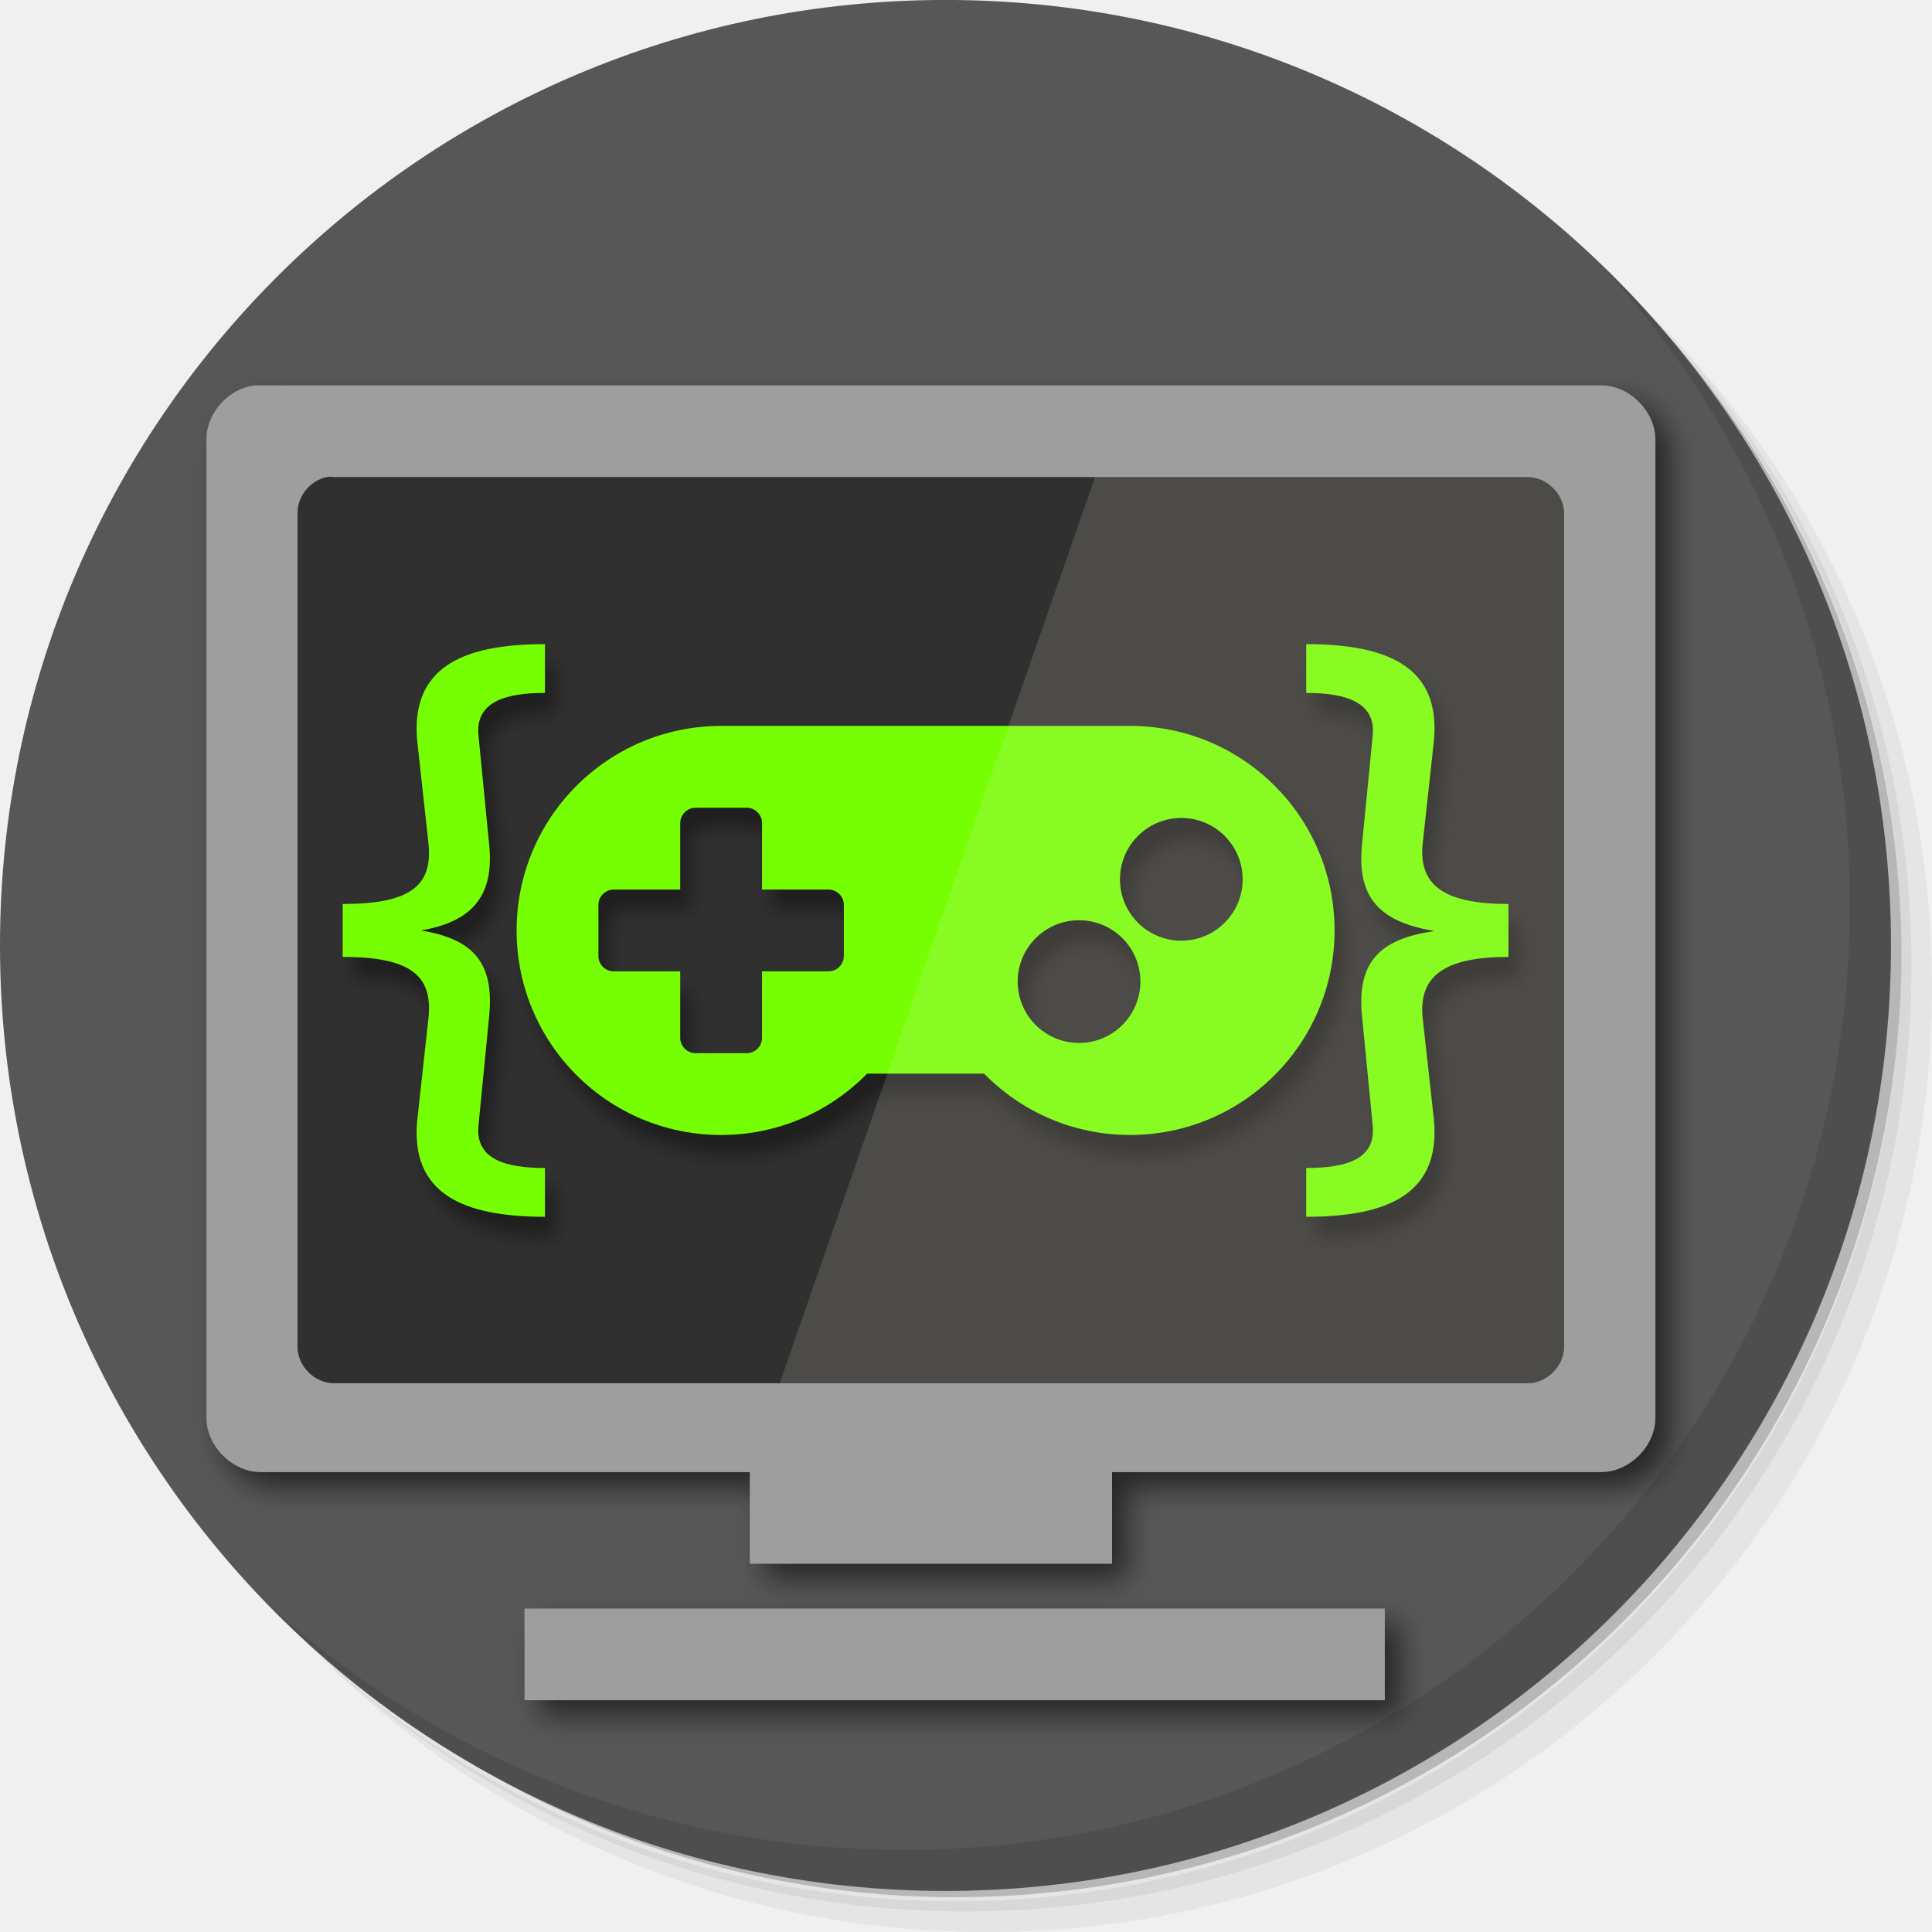
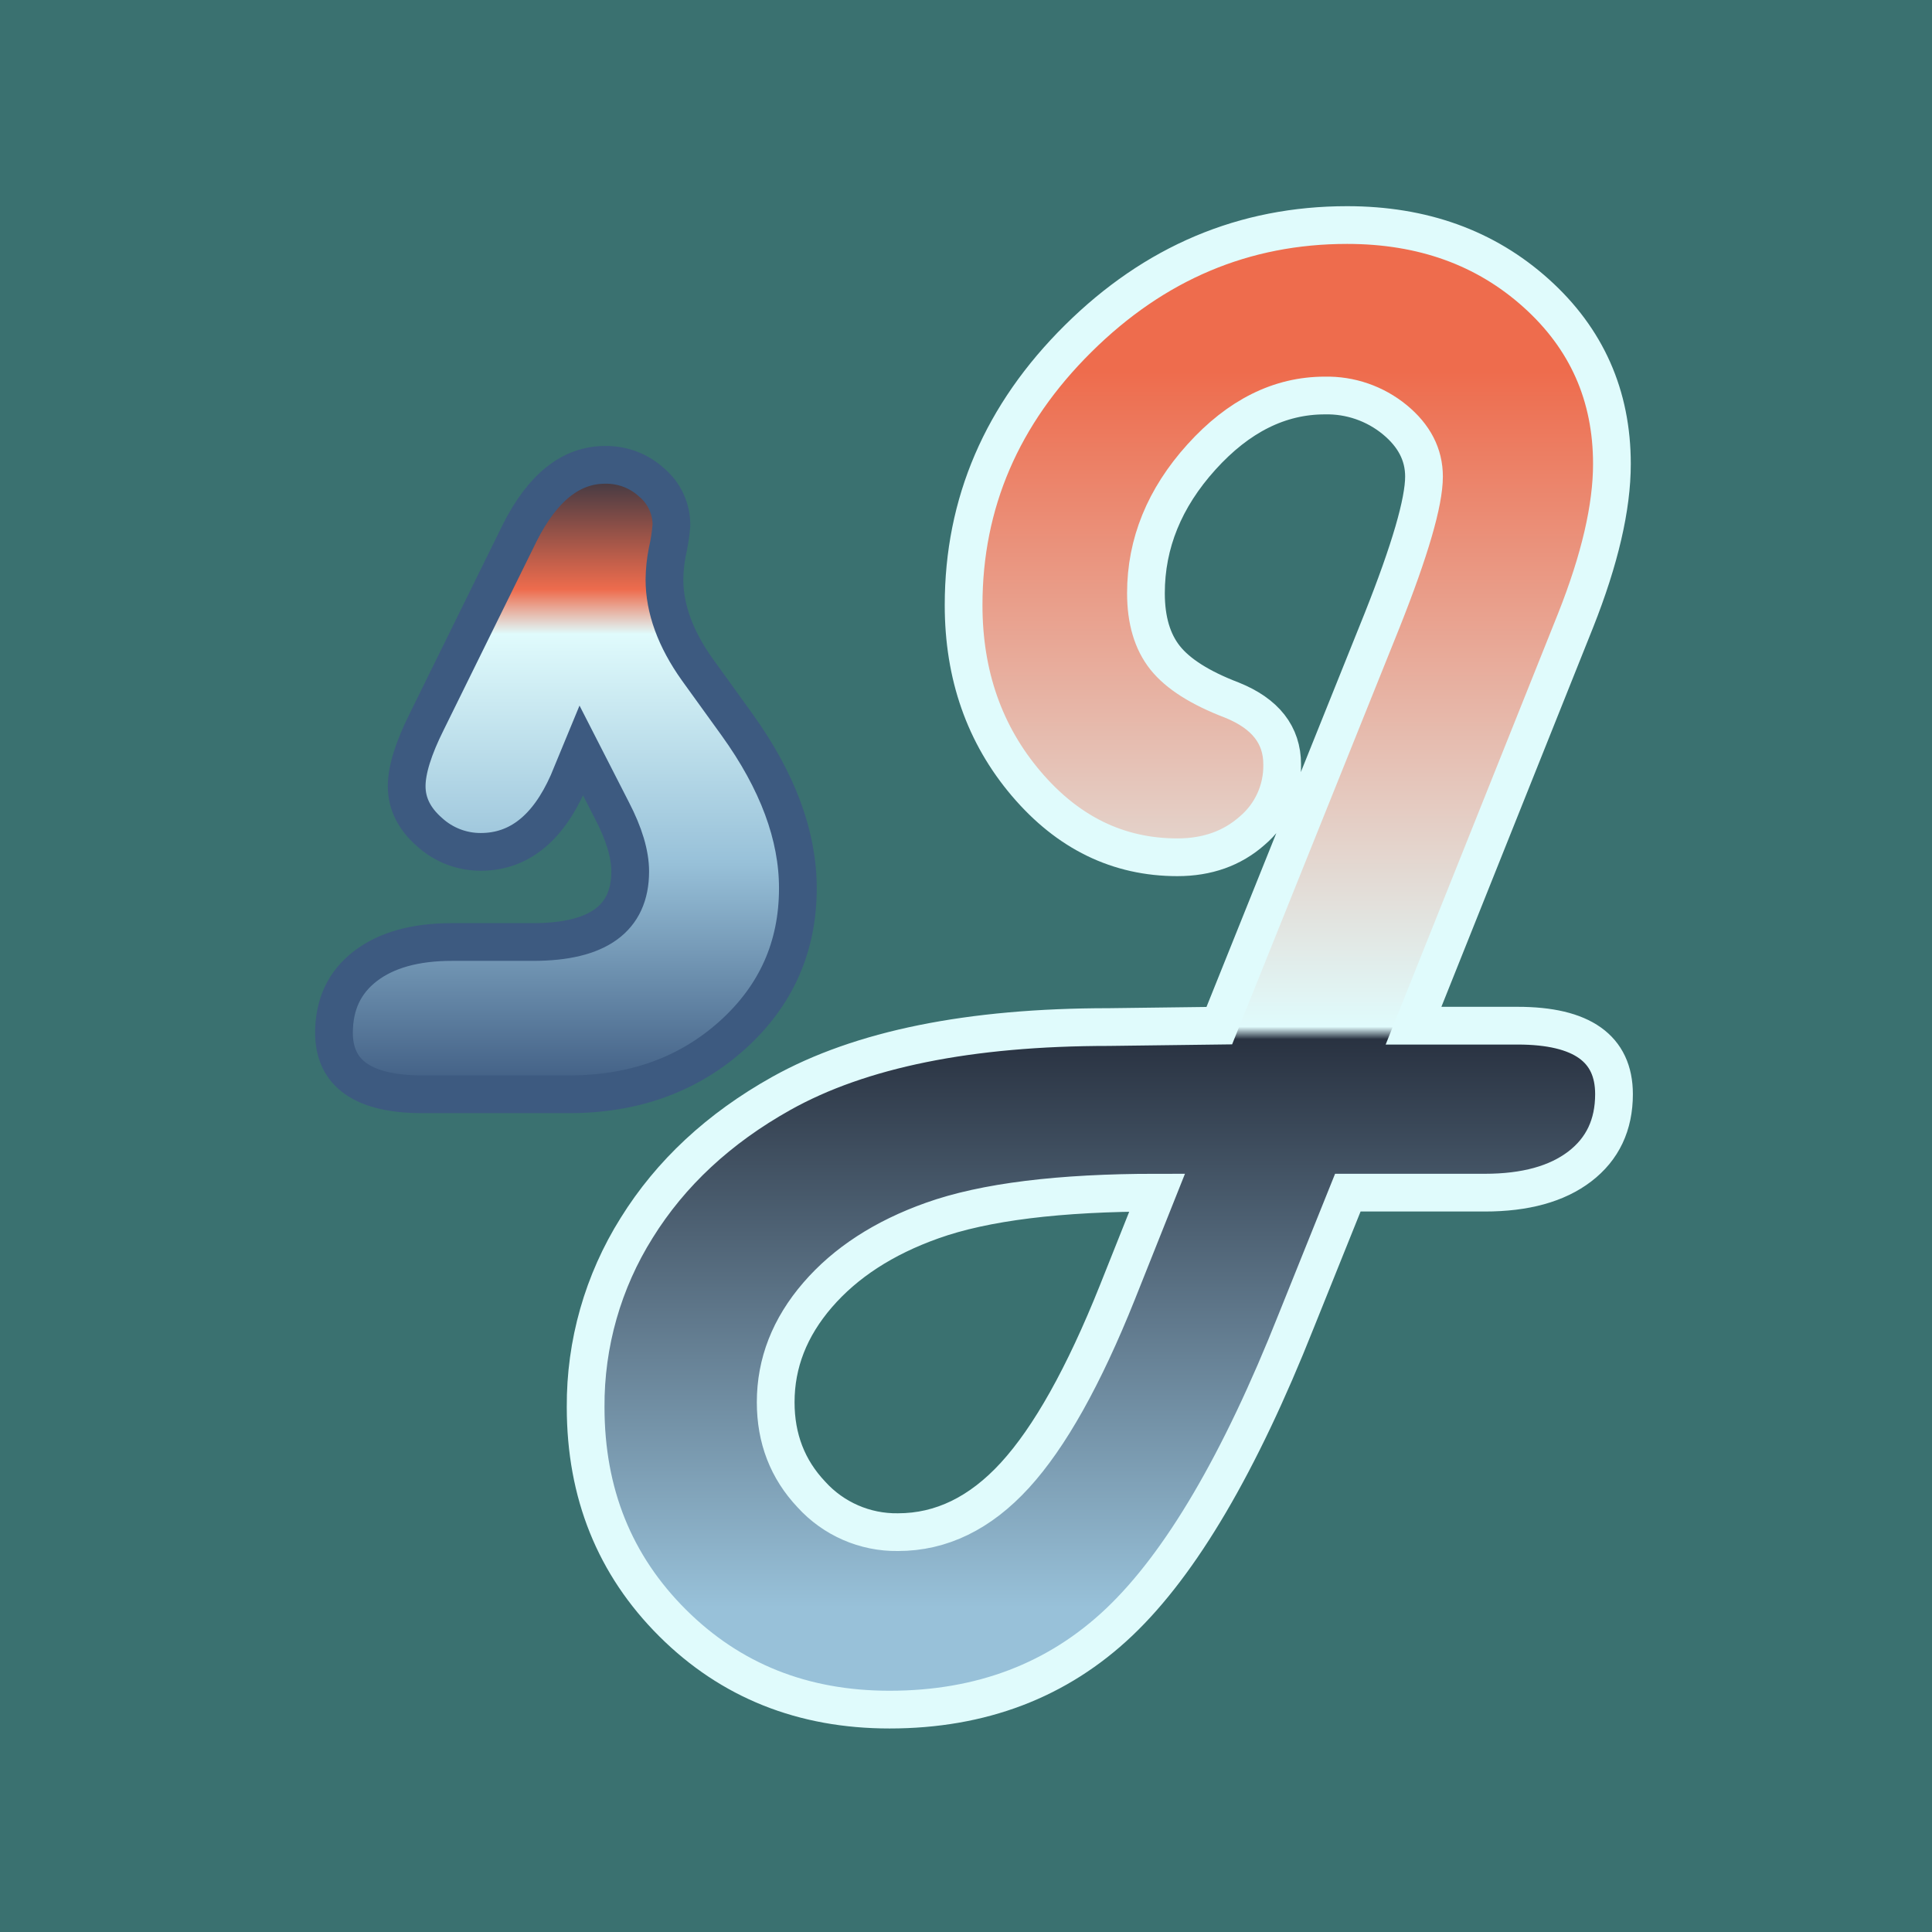
- <svg xmlns="http://www.w3.org/2000/svg" viewBox="0 0 256 256" version="1.1" id="svg4" width="256" height="256">
-   <defs id="defs8">
-     <linearGradient gradientTransform="rotate(-90,24,24)" gradientUnits="userSpaceOnUse" x2="47" x1="1" id="linearGradient3764">
-       <stop id="stop972" style="stop-color:#575757;stop-opacity:1" />
-       <stop id="stop974" style="stop-color:#616161;stop-opacity:1" offset="1" />
+ <svg xmlns="http://www.w3.org/2000/svg" width="256" height="256" viewBox="0 0 256 256">
+   <defs>
+     <linearGradient spreadMethod="pad" id="J_gradient" x1="10%" y1="93%" x2="10%" y2="10%">
+       <stop offset="0%" style="stop-color:rgb(152, 193, 217);stop-opacity:1;" />
+       <stop offset="46%" style="stop-color:rgb(41, 50, 65);stop-opacity:1;" />
+       <stop offset="47%" style="stop-color:rgb(224, 251, 252);stop-opacity:1;" />
+       <stop offset="100%" style="stop-color:rgb(238, 108, 77);stop-opacity:1;" />
    </linearGradient>
-     <filter style="color-interpolation-filters:sRGB" id="filter1112" x="-0.018" width="1.036" y="-0.036" height="1.073">
-       <feGaussianBlur stdDeviation="1.7" id="feGaussianBlur1114" />
-     </filter>
-     <filter style="color-interpolation-filters:sRGB" id="filter1346" x="-0.023" width="1.046" y="-0.025" height="1.05">
-       <feGaussianBlur stdDeviation="1.831" id="feGaussianBlur1348" />
-     </filter>
+     <linearGradient spreadMethod="pad" id="s_gradient" x1="0%" y1="100%" x2="0%" y2="0%">
+       <stop offset="0%" style="stop-color:rgb(61, 90, 128);stop-opacity:1;" />
+       <stop offset="37%" style="stop-color:rgb(152, 193, 217);stop-opacity:1;" />
+       <stop offset="73%" style="stop-color:rgb(224, 251, 252);stop-opacity:1;" />
+       <stop offset="80%" style="stop-color:rgb(238, 108, 77);stop-opacity:1;" />
+       <stop offset="100%" style="stop-color:rgb(41, 50, 65);stop-opacity:1;" />
+     </linearGradient>
+     <style>
+       .letter_J{
+         fill: url(#J_gradient);
+         stroke: #e0fbfc;
+         stroke-width: 10px;
+       }
+       .letter_s{
+         fill: url(#s_gradient);
+         stroke: #3d5a80;
+         stroke-width: 10px;
+       }
+     </style>
  </defs>
-   <g id="layer2" style="display:inline">
-     <g id="g985" transform="matrix(5.447043,0,0,5.447043,-5.447097,-5.452544)">
-       <path d="m 36.31,5 c 5.859,4.062 9.688,10.831 9.688,18.5 0,12.426 -10.07,22.5 -22.5,22.5 -7.669,0 -14.438,-3.828 -18.5,-9.688 1.037,1.822 2.306,3.499 3.781,4.969 4.085,3.712 9.514,5.969 15.469,5.969 12.703,0 23,-10.298 23,-23 0,-5.954 -2.256,-11.384 -5.969,-15.469 C 39.81,7.306 38.132,6.037 36.31,5 Z m 4.969,3.781 c 3.854,4.113 6.219,9.637 6.219,15.719 0,12.703 -10.297,23 -23,23 -6.081,0 -11.606,-2.364 -15.719,-6.219 4.16,4.144 9.883,6.719 16.219,6.719 12.703,0 23,-10.298 23,-23 0,-6.335 -2.575,-12.06 -6.719,-16.219 z" style="opacity:0.05" id="path979" />
-       <path d="m 41.28,8.781 c 3.712,4.085 5.969,9.514 5.969,15.469 0,12.703 -10.297,23 -23,23 -5.954,0 -11.384,-2.256 -15.469,-5.969 4.113,3.854 9.637,6.219 15.719,6.219 12.703,0 23,-10.298 23,-23 0,-6.081 -2.364,-11.606 -6.219,-15.719 z" style="opacity:0.1" id="path981" />
-       <path d="M 31.25,2.375 C 39.865,5.529 46,13.792 46,23.505 c 0,12.426 -10.07,22.5 -22.5,22.5 -9.708,0 -17.971,-6.135 -21.12,-14.75 a 23,23 0 0 0 44.875,-7 23,23 0 0 0 -16,-21.875 z" style="opacity:0.2" id="path983" />
+   <rect class="bg" width="100%" height="100%" style="fill:#3a7170" />
+   <svg preserveAspectRatio="xMidYMid meet" width="100%" height="100%">
+     <g transform="translate(0, 0)scale(0.5)">
+       <path id="s" class="letter_s" d="M162.2,214.833q4.812,9.26,4.814,16.107,0,18.7-25.735,18.7H119.8q-14.628,0-22.957,6.388t-8.331,17.681Q88.515,290,112.028,290h38.694q25.918,0,43.323-15.644t17.4-38.972q0-20.92-16.107-43.323l-10.553-14.626q-8.7-12.219-8.7-23.883a40.817,40.817,0,0,1,.741-7.221,48.689,48.689,0,0,0,1.111-7.22,14.674,14.674,0,0,0-5.184-11.2,17.792,17.792,0,0,0-12.4-4.721q-13.517,0-22.587,17.958l-24.623,49.988q-5.373,10.74-5.369,17.218,0,6.852,6.017,12.127a20.077,20.077,0,0,0,13.608,5.276q15,0,23.142-18.328l3.518-8.517Z" />
+       <path id="J" class="letter_J" d="M417.548,164.429q9.624-24.252,9.627-41.471,0-27.216-20.088-45.267T357.007,59.64q-40.918,0-71.279,30.085t-30.363,70.631q0,27.771,16.57,47.3t40.083,19.532q11.846,0,19.81-7.035a22.507,22.507,0,0,0,7.961-17.588q0-11.664-13.33-17.033-12.592-4.812-17.681-11.2t-5.091-17.126q0-19.808,14.718-36.1t32.678-16.292A28.25,28.25,0,0,1,369.6,111.2q7.776,6.387,7.776,15.089,0,10.183-11.108,38.139L323.126,271.81l-29.252.37q-55.359,0-86.83,17.589-24.812,13.885-38.324,35.639A88.268,88.268,0,0,0,155.2,372.9q0,34.248,23.05,57.208t57.486,22.957q36.471,0,60.911-23.235t46.841-79.7l13.7-34.065H393.48q16.107,0,25.179-6.943t9.071-19.162q0-18.143-25.549-18.144H374.6ZM296.1,342.534q-13.331,33.324-27.123,48.414t-31.011,15.089a30.394,30.394,0,0,1-22.957-10q-9.442-10-9.443-24.438,0-15.552,11.109-28.419t30.363-19.718q20.733-7.407,59.615-7.4Z" />
    </g>
-     <g id="g989" transform="matrix(5.447043,0,0,5.447043,-5.447097,-5.452544)" style="fill:#575757;fill-opacity:1">
-       <path d="M 24,1 C 36.703,1 47,11.297 47,24 47,36.703 36.703,47 24,47 11.297,47 1,36.703 1,24 1,11.297 11.297,1 24,1 Z" style="fill:#575757;fill-opacity:1" id="path987" />
-     </g>
-     <g id="g1017" transform="matrix(5.447043,0,0,5.447043,-5.447097,-5.452544)">
-       <path d="m 40.03,7.531 c 3.712,4.084 5.969,9.514 5.969,15.469 0,12.703 -10.297,23 -23,23 C 17.045,46 11.615,43.744 7.53,40.031 11.708,44.322 17.54,47 23.999,47 c 12.703,0 23,-10.298 23,-23 0,-6.462 -2.677,-12.291 -6.969,-16.469 z" style="opacity:0.1" id="path1015" />
-     </g>
-   </g>
-   <g id="g1272" style="opacity:1">
-     <path id="path1270" style="color:#000000;display:inline;opacity:0.8;fill:#1a1a1a;fill-opacity:1;stroke-width:6;filter:url(#filter1346)" d="m 35.801,53.062 c -3.516,0.372 -6.468,3.666 -6.45,7.2 V 189.862 c 0,3.768 3.432,7.2 7.2,7.2 h 64.8 v 12.15 h 48 v -12.15 h 64.8 c 3.768,0 7.2,-3.432 7.2,-7.2 V 60.262 c 0,-3.768 -3.432,-7.2 -7.2,-7.2 H 36.551 Z m 9.522,12.15 c 0.3,-0.06 0.6,-0.06 0.9,0 H 204.455 c 2.514,0 4.8,2.286 4.8,4.8 V 180.49 c 0,2.514 -2.286,4.8 -4.8,4.8 H 46.223 c -2.514,0 -4.8,-2.286 -4.8,-4.8 V 70.012 c -0.042,-2.238 1.698,-4.38 3.9,-4.8 z M 71.495,215.14 v 12.15 H 185.495 v -12.15 z" />
-   </g>
-   <g id="layer3">
-     <g style="fill:none;stroke:#ffffff" id="g1225" transform="matrix(5.999997,0,0,5.999997,-20.67884,-3.178362)">
-       <g transform="translate(-38.38147,-1006.1)" style="stroke-width:0.5" id="g1221" />
-       <g transform="translate(-39.59798,-1004.362)" style="stroke-width:0.4" id="g1223" />
-     </g>
-     <rect width="180" height="132" x="33.321" y="56.822" style="fill:#303030;fill-opacity:1;stroke:none;stroke-width:6" id="rect1227" />
-   </g>
-   <g transform="translate(0,-256)" style="display:inline" id="g1090">
-     <flowRoot style="font-style:normal;font-variant:normal;font-weight:normal;font-stretch:normal;font-size:170.667px;line-height:1.25;font-family:'Fira Code';-inkscape-font-specification:'Fira Code, Normal';font-variant-ligatures:normal;font-variant-caps:normal;font-variant-numeric:normal;font-feature-settings:normal;text-align:start;letter-spacing:0px;word-spacing:0px;writing-mode:lr-tb;text-anchor:start;fill:#000000;fill-opacity:1;stroke:none" id="flowRoot1076" xml:space="preserve">
-       <flowRegion style="font-style:normal;font-variant:normal;font-weight:normal;font-stretch:normal;font-size:170.667px;font-family:'Fira Code';-inkscape-font-specification:'Fira Code, Normal';font-variant-ligatures:normal;font-variant-caps:normal;font-variant-numeric:normal;font-feature-settings:normal;text-align:start;writing-mode:lr-tb;text-anchor:start" id="flowRegion1072">
-         <rect style="font-style:normal;font-variant:normal;font-weight:normal;font-stretch:normal;font-size:170.667px;font-family:'Fira Code';-inkscape-font-specification:'Fira Code, Normal';font-variant-ligatures:normal;font-variant-caps:normal;font-variant-numeric:normal;font-feature-settings:normal;text-align:start;writing-mode:lr-tb;text-anchor:start" y="161.627" x="144.271" height="196.339" width="357.966" id="rect1070" />
-       </flowRegion>
-       <flowPara id="flowPara1074" />
-     </flowRoot>
-     <g style="opacity:0.8;fill:#1a1a1a;fill-opacity:1;filter:url(#filter1112)" id="g1088" transform="matrix(0.6775068,0,0,0.6775068,37.27913,121.8374)">
-       <g aria-label="{" style="font-style:normal;font-variant:normal;font-weight:500;font-stretch:normal;font-size:170.667px;line-height:1.25;font-family:'Fira Code';-inkscape-font-specification:'Fira Code, Medium';font-variant-ligatures:normal;font-variant-caps:normal;font-variant-numeric:normal;font-feature-settings:normal;text-align:start;letter-spacing:0px;word-spacing:0px;writing-mode:lr-tb;text-anchor:start;fill:#1a1a1a;fill-opacity:1;stroke:none" id="g1080" transform="matrix(0.673768,0,0,0.673768,-106.4309,198.2219)">
-         <path style="fill:#1a1a1a;fill-opacity:1" d="m 237.452,192.615 c -23.723,0 -39.253,6.656 -37.035,28.501 l 3.243,29.525 c 1.195,12.117 -5.291,17.408 -24.917,17.408 v 15.36 c 19.797,0 26.112,5.461 24.917,17.579 l -3.243,29.525 c -2.219,21.675 13.312,28.331 37.035,28.331 v -14.165 c -11.605,0 -20.309,-2.56 -19.285,-12.459 l 3.072,-31.403 c 1.707,-16.555 -5.461,-22.699 -19.797,-25.088 13.824,-2.389 21.504,-9.045 19.797,-25.088 l -3.072,-31.403 c -1.024,-9.728 7.509,-12.459 19.285,-12.459 z" id="path1078" />
-       </g>
-       <g aria-label="}" style="font-style:normal;font-variant:normal;font-weight:500;font-stretch:normal;font-size:170.667px;line-height:1.25;font-family:'Fira Code';-inkscape-font-specification:'Fira Code, Medium';font-variant-ligatures:normal;font-variant-caps:normal;font-variant-numeric:normal;font-feature-settings:normal;text-align:start;letter-spacing:0px;word-spacing:0px;writing-mode:lr-tb;text-anchor:start;fill:#1a1a1a;fill-opacity:1;stroke:none" id="g1084" transform="matrix(0.6737599,0,0,0.6737599,-82.95456,200.4164)">
-         <path style="fill:#1a1a1a;fill-opacity:1" d="m 423.591,189.362 v 14.165 c 11.605,0 20.309,2.731 19.285,12.459 l -3.072,31.403 c -1.707,16.213 5.803,22.699 20.992,25.259 -15.189,2.219 -22.699,8.363 -20.992,24.917 l 3.072,31.403 c 1.024,9.899 -7.509,12.459 -19.285,12.459 v 14.165 c 23.723,0 39.253,-6.656 37.035,-28.501 l -3.243,-29.355 c -1.195,-12.117 6.485,-17.579 24.917,-17.579 v -15.36 c -18.432,0 -26.112,-5.291 -24.917,-17.408 l 3.243,-29.696 c 2.219,-21.675 -13.312,-28.331 -37.035,-28.331 z" id="path1082" />
-       </g>
-       <path d="m 168.012,88 h -80 C 65.913,88 48.013,105.9 48.013,128 c 0,22.1 17.9,40 40,40 11.2,0 21.3,-4.6 28.55,-12 h 22.875 c 7.25,7.4 17.375,12 28.55,12 22.1,0 40,-17.9 40,-40 0,-22.1 -17.875,-40 -39.975,-40 z M 112.013,133 c 0,1.65 -1.35,3 -3,3 h -13 v 13 c 0,1.65 -1.35,3 -3,3 h -10 c -1.65,0 -3,-1.35 -3,-3 V 136 H 67.013 c -1.65,0 -3,-1.35 -3,-3 v -10 c 0,-1.65 1.35,-3 3,-3 H 80.013 v -13 c 0,-1.65 1.35,-3 3,-3 h 10 c 1.65,0 3,1.35 3,3 v 13 h 13 c 1.65,0 3,1.35 3,3 z m 46,17 c -6.625,0 -12,-5.375 -12,-12 0,-6.625 5.375,-12 12,-12 6.625,0 12,5.375 12,12 0,6.625 -5.375,12 -12,12 z m 20,-20 c -6.625,0 -12,-5.375 -12,-12 0,-6.625 5.375,-12 12,-12 6.625,0 12,5.375 12,12 0,6.625 -5.375,12 -12,12 z" id="path1086" style="fill:#1a1a1a;fill-opacity:1;stroke-width:0.25" transform="translate(0,256)" />
-     </g>
-   </g>
-   <g id="layer1" style="display:inline" transform="translate(0,-256)">
-     <flowRoot xml:space="preserve" id="flowRoot818" style="font-style:normal;font-variant:normal;font-weight:normal;font-stretch:normal;font-size:170.667px;line-height:1.25;font-family:'Fira Code';-inkscape-font-specification:'Fira Code, Normal';font-variant-ligatures:normal;font-variant-caps:normal;font-variant-numeric:normal;font-feature-settings:normal;text-align:start;letter-spacing:0px;word-spacing:0px;writing-mode:lr-tb;text-anchor:start;fill:#000000;fill-opacity:1;stroke:none">
-       <flowRegion id="flowRegion820" style="font-style:normal;font-variant:normal;font-weight:normal;font-stretch:normal;font-size:170.667px;font-family:'Fira Code';-inkscape-font-specification:'Fira Code, Normal';font-variant-ligatures:normal;font-variant-caps:normal;font-variant-numeric:normal;font-feature-settings:normal;text-align:start;writing-mode:lr-tb;text-anchor:start">
-         <rect id="rect822" width="357.966" height="196.339" x="144.271" y="161.627" style="font-style:normal;font-variant:normal;font-weight:normal;font-stretch:normal;font-size:170.667px;font-family:'Fira Code';-inkscape-font-specification:'Fira Code, Normal';font-variant-ligatures:normal;font-variant-caps:normal;font-variant-numeric:normal;font-feature-settings:normal;text-align:start;writing-mode:lr-tb;text-anchor:start" />
-       </flowRegion>
-       <flowPara id="flowPara824" />
-     </flowRoot>
-     <g id="g857" transform="matrix(0.6775068,0,0,0.6775068,35.92412,119.1274)" style="fill:#76ff03;fill-opacity:1">
-       <g transform="matrix(0.673768,0,0,0.673768,-106.4309,198.2219)" id="flowRoot826" style="font-style:normal;font-variant:normal;font-weight:500;font-stretch:normal;font-size:170.667px;line-height:1.25;font-family:'Fira Code';-inkscape-font-specification:'Fira Code, Medium';font-variant-ligatures:normal;font-variant-caps:normal;font-variant-numeric:normal;font-feature-settings:normal;text-align:start;letter-spacing:0px;word-spacing:0px;writing-mode:lr-tb;text-anchor:start;fill:#76ff03;fill-opacity:1;stroke:none" aria-label="{">
-         <path id="path847" d="m 237.452,192.615 c -23.723,0 -39.253,6.656 -37.035,28.501 l 3.243,29.525 c 1.195,12.117 -5.291,17.408 -24.917,17.408 v 15.36 c 19.797,0 26.112,5.461 24.917,17.579 l -3.243,29.525 c -2.219,21.675 13.312,28.331 37.035,28.331 v -14.165 c -11.605,0 -20.309,-2.56 -19.285,-12.459 l 3.072,-31.403 c 1.707,-16.555 -5.461,-22.699 -19.797,-25.088 13.824,-2.389 21.504,-9.045 19.797,-25.088 l -3.072,-31.403 c -1.024,-9.728 7.509,-12.459 19.285,-12.459 z" style="fill:#76ff03;fill-opacity:1" />
-       </g>
-       <g transform="matrix(0.6737599,0,0,0.6737599,-82.95456,200.4164)" id="flowRoot834" style="font-style:normal;font-variant:normal;font-weight:500;font-stretch:normal;font-size:170.667px;line-height:1.25;font-family:'Fira Code';-inkscape-font-specification:'Fira Code, Medium';font-variant-ligatures:normal;font-variant-caps:normal;font-variant-numeric:normal;font-feature-settings:normal;text-align:start;letter-spacing:0px;word-spacing:0px;writing-mode:lr-tb;text-anchor:start;fill:#76ff03;fill-opacity:1;stroke:none" aria-label="}">
-         <path id="path844" d="m 423.591,189.362 v 14.165 c 11.605,0 20.309,2.731 19.285,12.459 l -3.072,31.403 c -1.707,16.213 5.803,22.699 20.992,25.259 -15.189,2.219 -22.699,8.363 -20.992,24.917 l 3.072,31.403 c 1.024,9.899 -7.509,12.459 -19.285,12.459 v 14.165 c 23.723,0 39.253,-6.656 37.035,-28.501 l -3.243,-29.355 c -1.195,-12.117 6.485,-17.579 24.917,-17.579 v -15.36 c -18.432,0 -26.112,-5.291 -24.917,-17.408 l 3.243,-29.696 c 2.219,-21.675 -13.312,-28.331 -37.035,-28.331 z" style="fill:#76ff03;fill-opacity:1" />
-       </g>
-       <path transform="translate(0,256)" style="fill:#76ff03;fill-opacity:1;stroke-width:0.25" id="path2" d="m 168.012,88 h -80 C 65.913,88 48.013,105.9 48.013,128 c 0,22.1 17.9,40 40,40 11.2,0 21.3,-4.6 28.55,-12 h 22.875 c 7.25,7.4 17.375,12 28.55,12 22.1,0 40,-17.9 40,-40 0,-22.1 -17.875,-40 -39.975,-40 z M 112.013,133 c 0,1.65 -1.35,3 -3,3 h -13 v 13 c 0,1.65 -1.35,3 -3,3 h -10 c -1.65,0 -3,-1.35 -3,-3 V 136 H 67.013 c -1.65,0 -3,-1.35 -3,-3 v -10 c 0,-1.65 1.35,-3 3,-3 H 80.013 v -13 c 0,-1.65 1.35,-3 3,-3 h 10 c 1.65,0 3,1.35 3,3 v 13 h 13 c 1.65,0 3,1.35 3,3 z m 46,17 c -6.625,0 -12,-5.375 -12,-12 0,-6.625 5.375,-12 12,-12 6.625,0 12,5.375 12,12 0,6.625 -5.375,12 -12,12 z m 20,-20 c -6.625,0 -12,-5.375 -12,-12 0,-6.625 5.375,-12 12,-12 6.625,0 12,5.375 12,12 0,6.625 -5.375,12 -12,12 z" />
-     </g>
-   </g>
-   <g id="layer4" style="display:inline">
-     <path d="M 147.321,56.822 101.385,188.822 H 213.321 V 56.822 Z" style="opacity:0.232;fill:#ede8d5;fill-opacity:0.636;stroke:none;stroke-width:6" id="path1229" />
-   </g>
-   <g id="layer5" style="display:inline">
-     <path d="m 33.801,51.062 c -3.516,0.372 -6.468,3.666 -6.45,7.2 V 187.862 c 0,3.768 3.432,7.2 7.2,7.2 h 64.8 v 12.15 h 48 v -12.15 h 64.8 c 3.768,0 7.2,-3.432 7.2,-7.2 V 58.262 c 0,-3.768 -3.432,-7.2 -7.2,-7.2 H 34.551 Z m 9.522,12.15 c 0.3,-0.06 0.6,-0.06 0.9,0 H 202.455 c 2.514,0 4.8,2.286 4.8,4.8 V 178.49 c 0,2.514 -2.286,4.8 -4.8,4.8 H 44.223 c -2.514,0 -4.8,-2.286 -4.8,-4.8 V 68.012 c -0.042,-2.238 1.698,-4.38 3.9,-4.8 z M 69.495,213.14 v 12.15 H 183.495 v -12.15 z" style="color:#000000;display:inline;fill:#9e9e9e;fill-opacity:1;stroke-width:6" id="path1231" />
-   </g>
+   </svg>
</svg>
